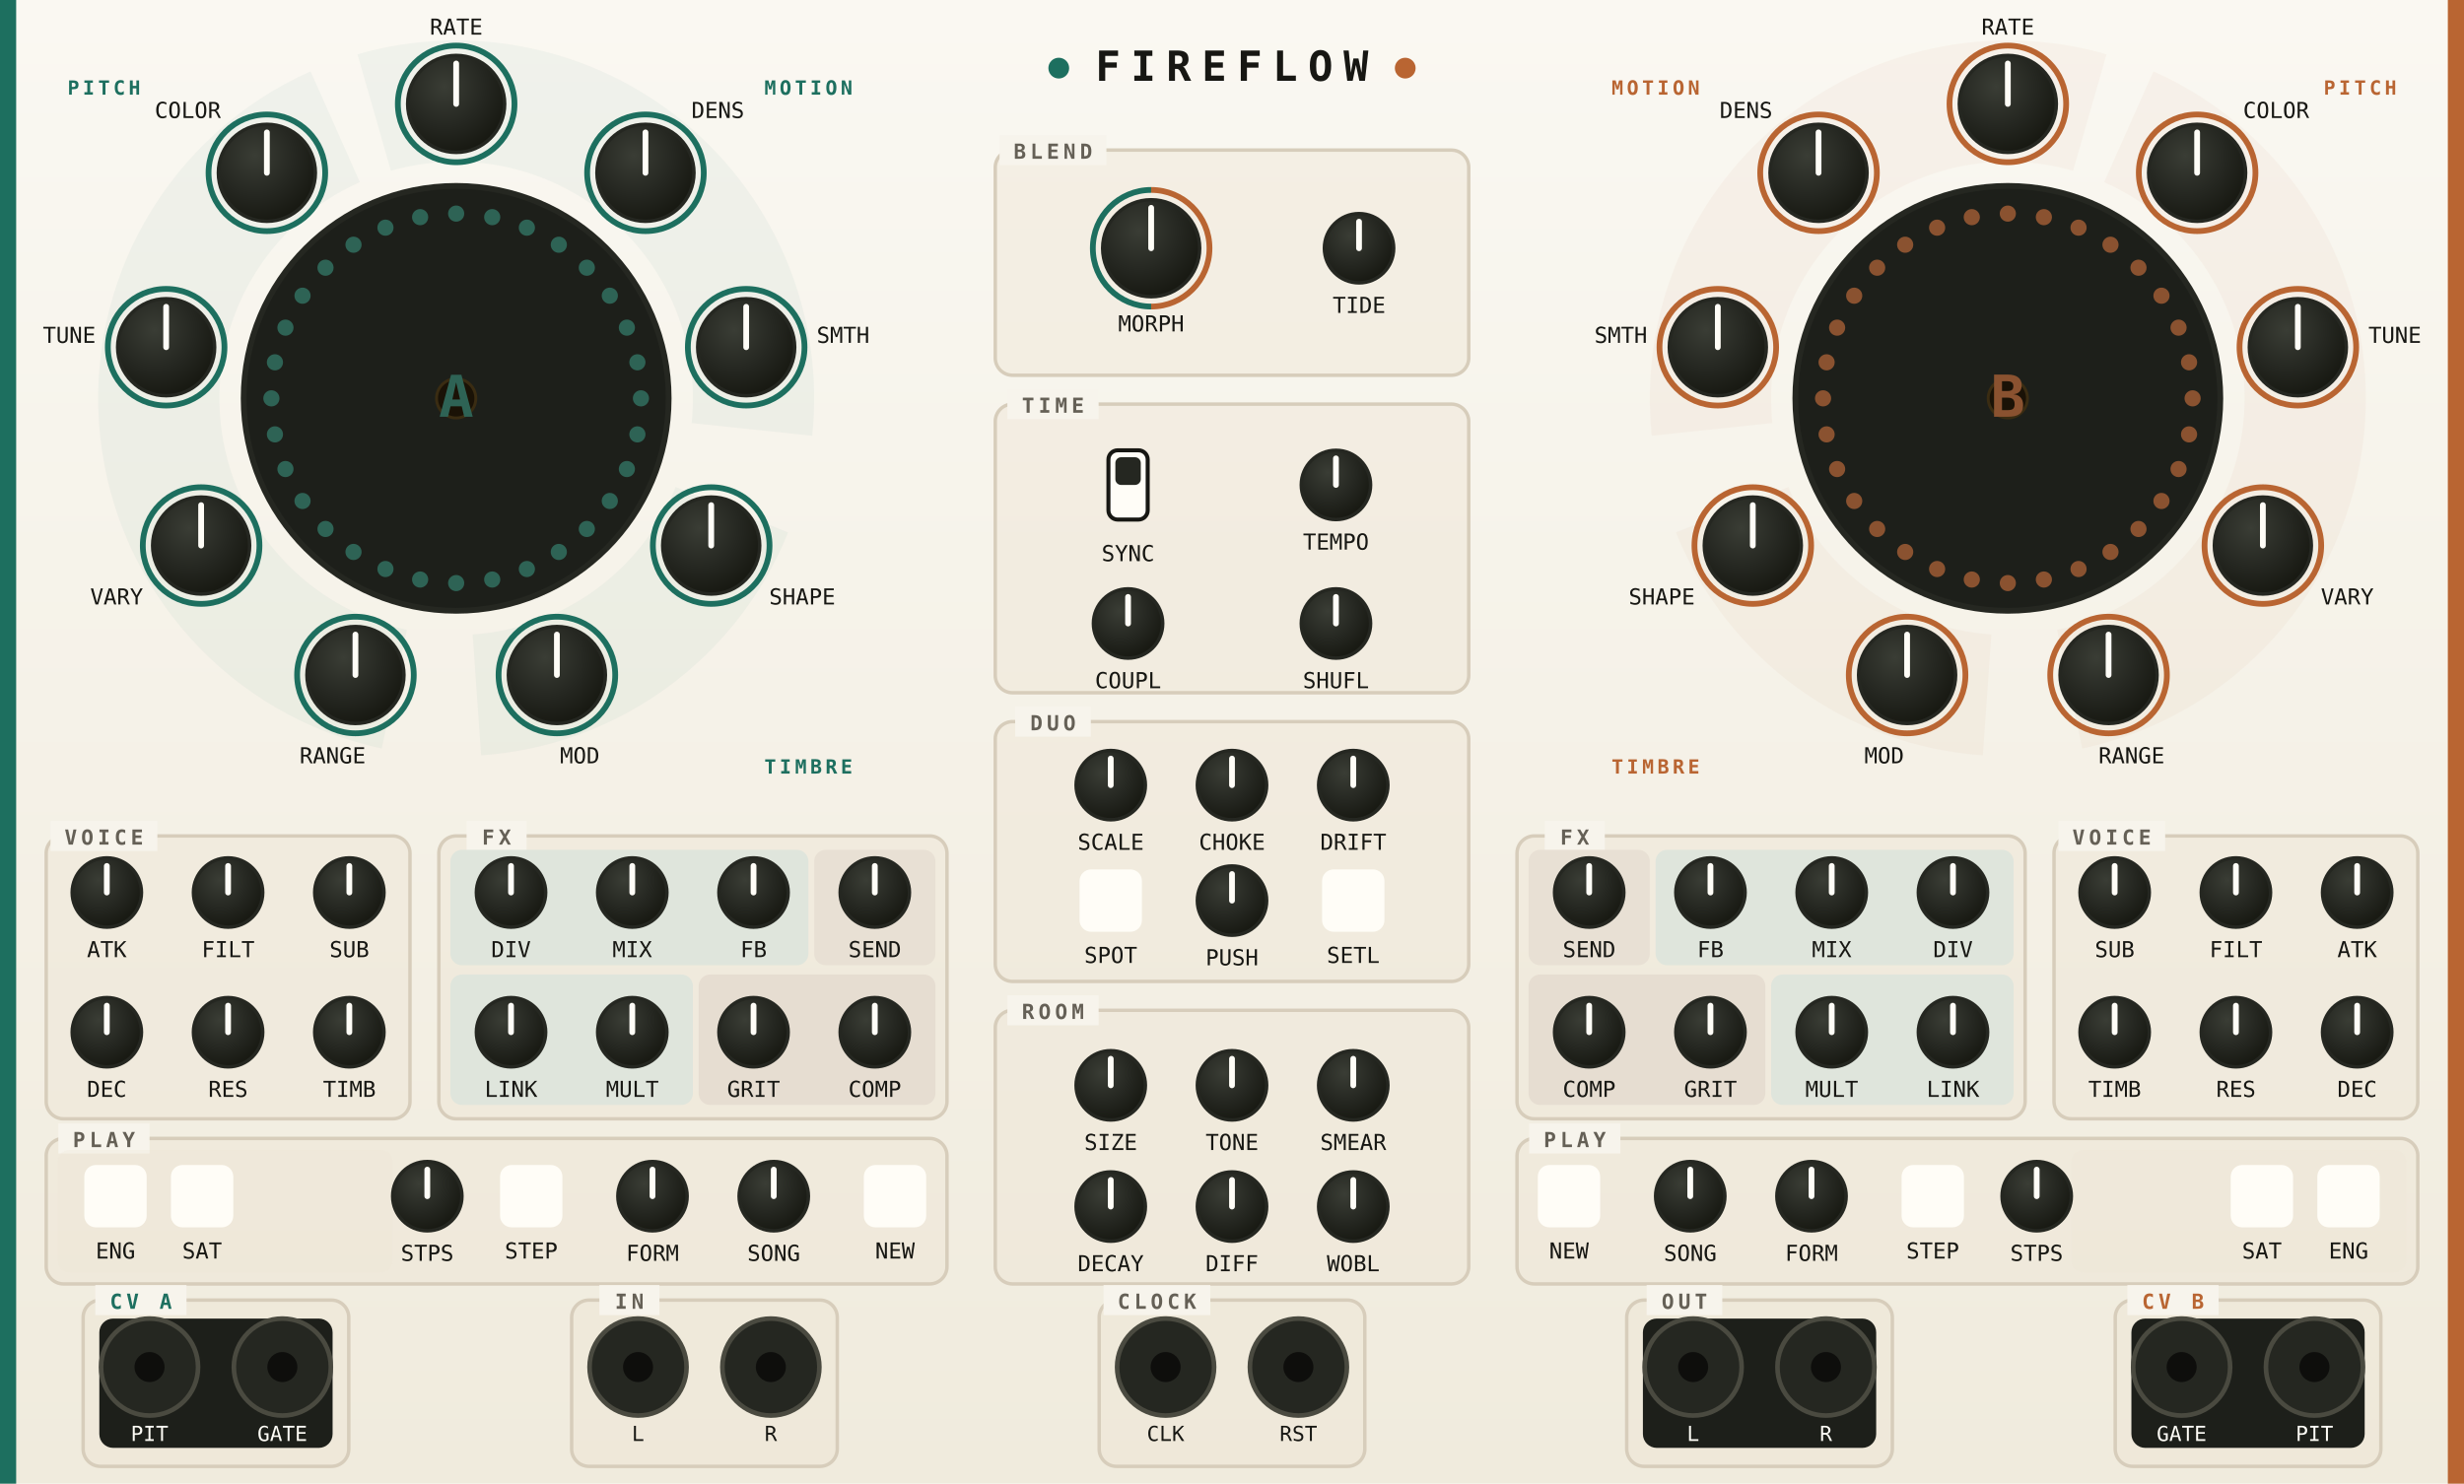
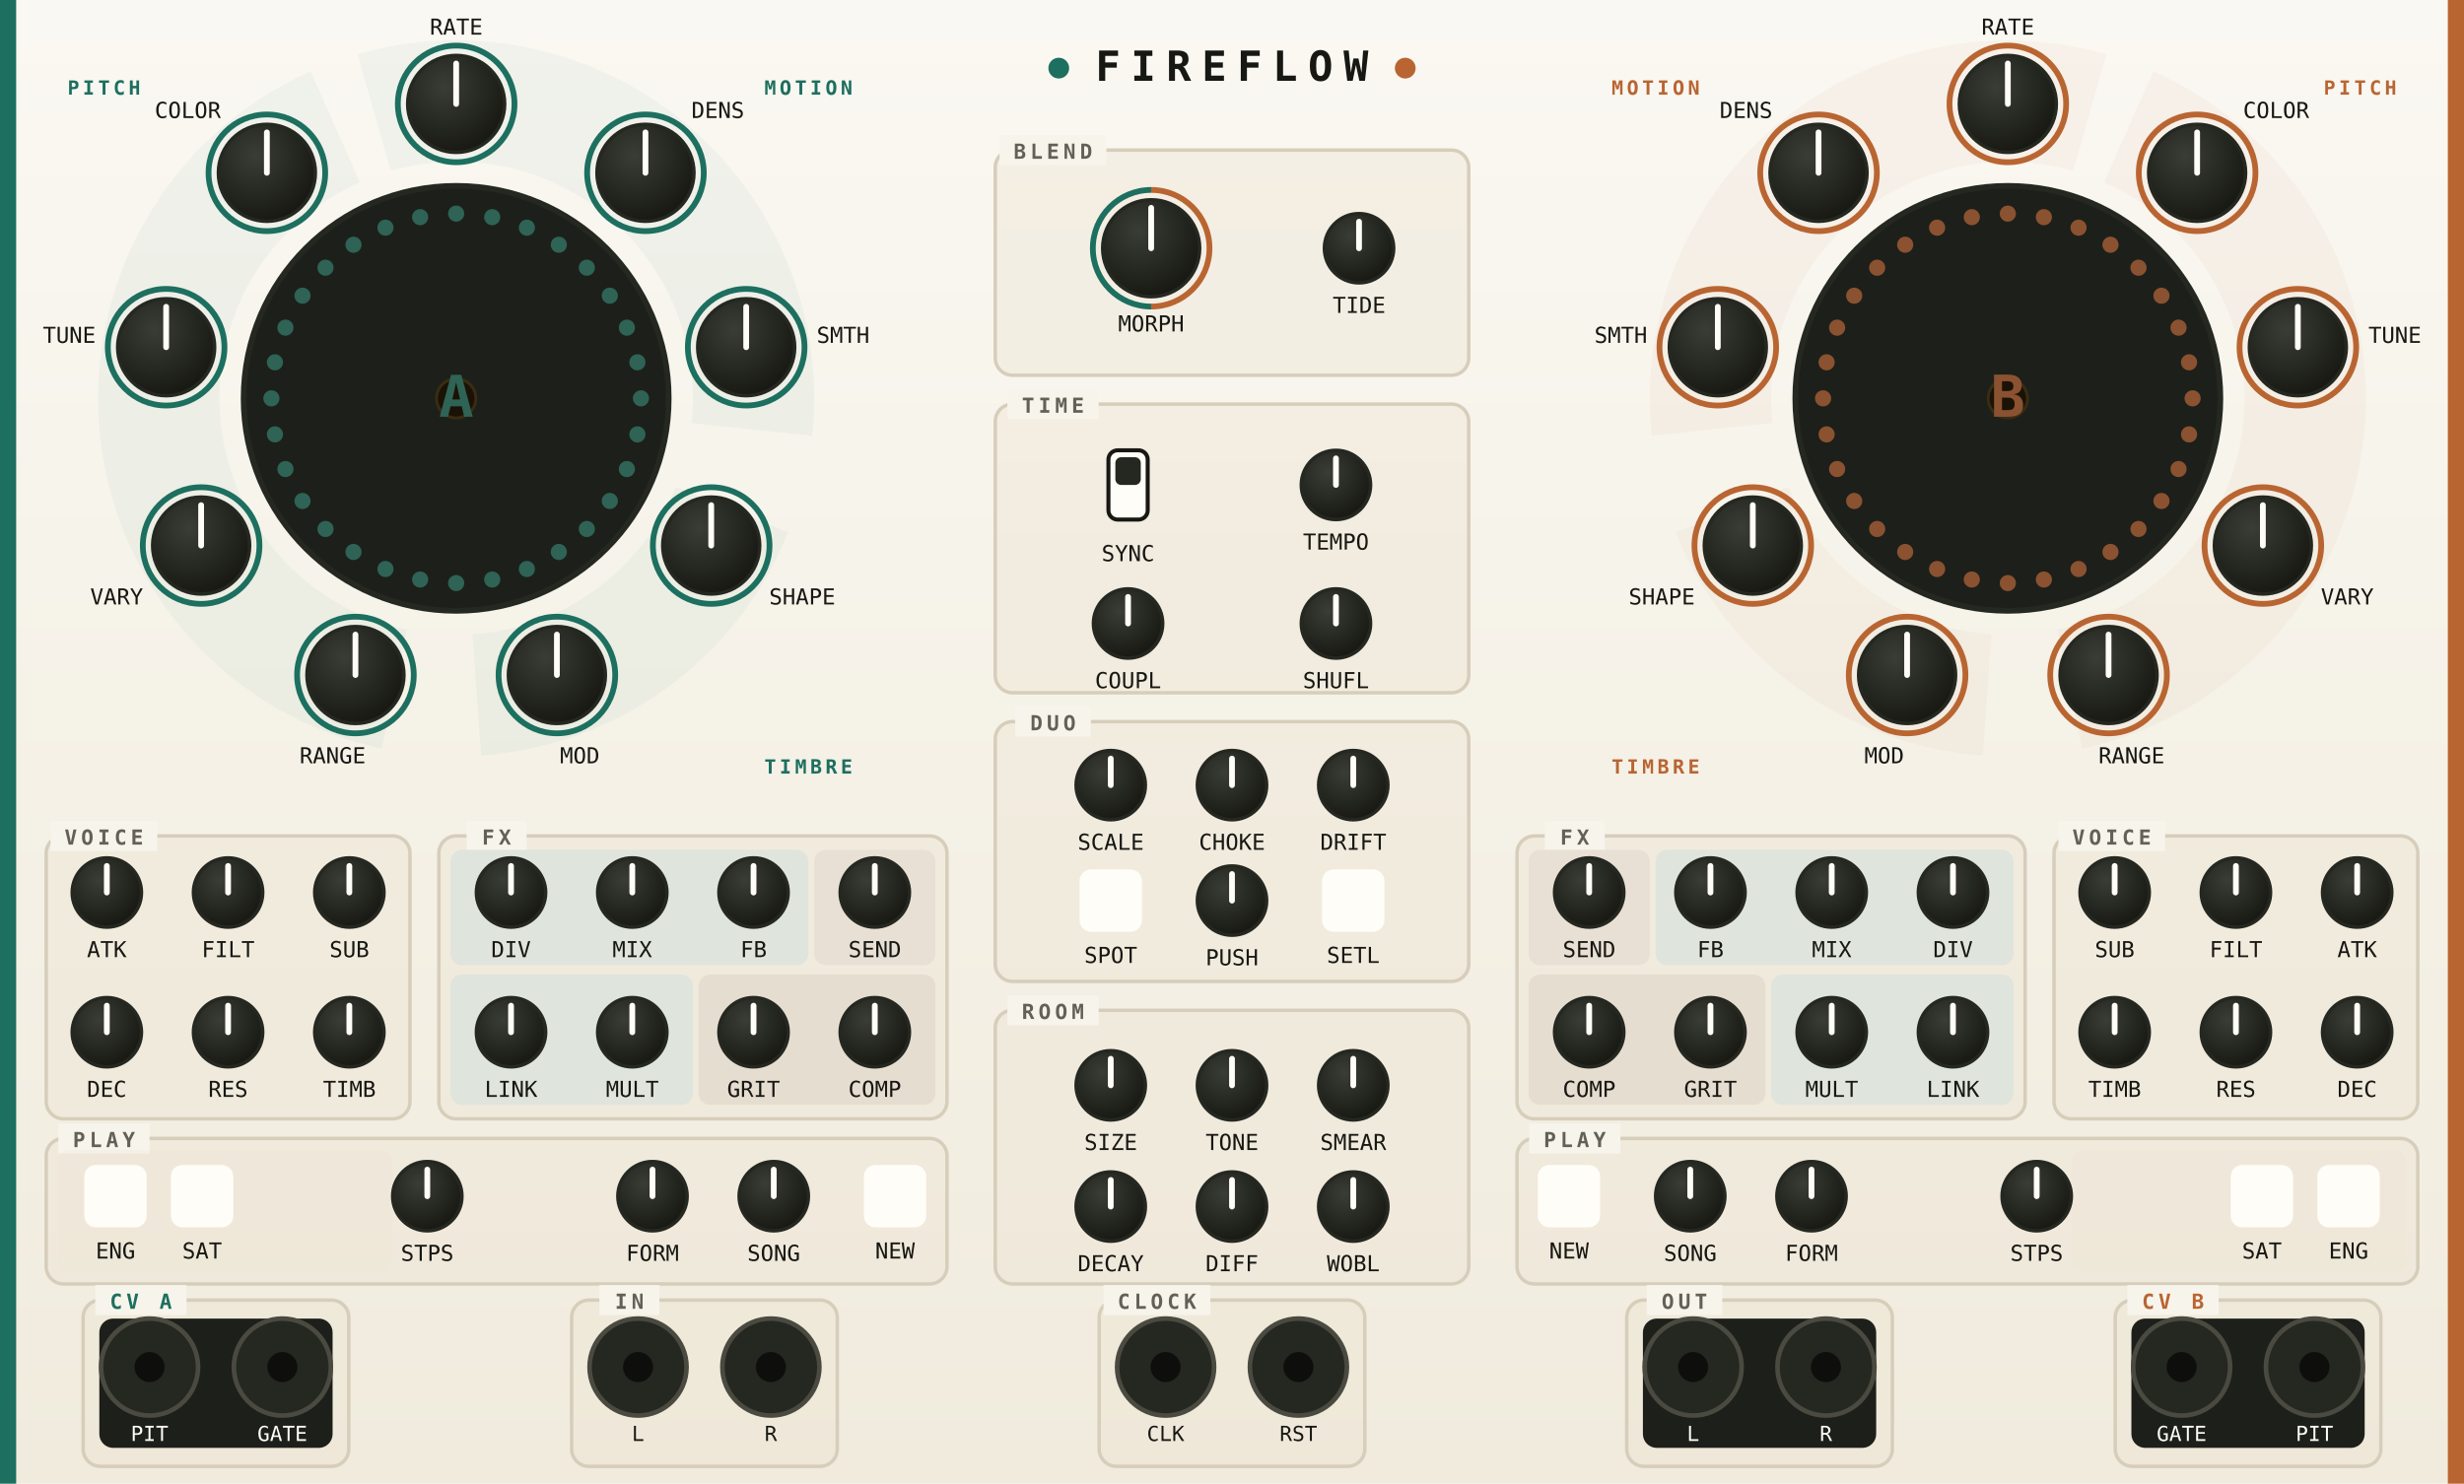
<svg xmlns="http://www.w3.org/2000/svg" width="213.360mm" height="128.500mm" viewBox="0 0 213.360 128.500">
  <defs>
    <radialGradient id="knobCap" cx="38%" cy="32%" r="75%">
      <stop offset="0%" stop-color="#3a3d35" />
      <stop offset="55%" stop-color="#252721" />
      <stop offset="100%" stop-color="#15160f" />
    </radialGradient>
    <linearGradient id="plate" x1="0" y1="0" x2="0" y2="1">
      <stop offset="0%" stop-color="#faf8f2" />
      <stop offset="100%" stop-color="#f0ebdd" />
    </linearGradient>
  </defs>
  <rect x="0" y="0" width="213.360" height="128.500" fill="url(#plate)" />
  <rect x="0" y="0" width="1.4" height="128.500" fill="#1d6f5f" />
  <rect x="211.960" y="0" width="1.4" height="128.500" fill="#b96532" />
  <path d="M 30.955 4.701 A 31.000 31.000 0 0 1 70.330 37.740 L 59.888 36.643 A 20.500 20.500 0 0 0 33.849 14.794 Z" fill="#1d6f5f" opacity="0.045" />
  <path d="M 68.243 46.113 A 31.000 31.000 0 0 1 41.662 65.424 L 40.930 54.950 A 20.500 20.500 0 0 0 58.507 42.179 Z" fill="#1d6f5f" opacity="0.045" />
  <path d="M 33.055 64.823 A 31.000 31.000 0 0 1 26.891 6.180 L 31.162 15.772 A 20.500 20.500 0 0 0 35.238 54.552 Z" fill="#1d6f5f" opacity="0.045" />
  <path d="M 143.030 37.740 A 31.000 31.000 0 0 1 182.405 4.701 L 179.511 14.794 A 20.500 20.500 0 0 0 153.472 36.643 Z" fill="#b96532" opacity="0.045" />
  <path d="M 171.698 65.424 A 31.000 31.000 0 0 1 145.117 46.113 L 154.853 42.179 A 20.500 20.500 0 0 0 172.430 54.950 Z" fill="#b96532" opacity="0.045" />
  <path d="M 186.469 6.180 A 31.000 31.000 0 0 1 180.305 64.823 L 178.122 54.552 A 20.500 20.500 0 0 0 182.198 15.772 Z" fill="#b96532" opacity="0.045" />
  <circle cx="39.500" cy="34.500" r="18.400" fill="#1d1f1a" stroke="#252721" stroke-width="0.5" />
  <circle cx="39.500" cy="18.500" r="0.7" fill="#2e6355" />
  <circle cx="42.621" cy="18.807" r="0.7" fill="#2e6355" />
  <circle cx="45.623" cy="19.718" r="0.7" fill="#2e6355" />
  <circle cx="48.389" cy="21.196" r="0.7" fill="#2e6355" />
  <circle cx="50.814" cy="23.186" r="0.7" fill="#2e6355" />
  <circle cx="52.804" cy="25.611" r="0.7" fill="#2e6355" />
  <circle cx="54.282" cy="28.377" r="0.7" fill="#2e6355" />
  <circle cx="55.193" cy="31.379" r="0.7" fill="#2e6355" />
  <circle cx="55.500" cy="34.500" r="0.7" fill="#2e6355" />
  <circle cx="55.193" cy="37.621" r="0.7" fill="#2e6355" />
  <circle cx="54.282" cy="40.623" r="0.7" fill="#2e6355" />
  <circle cx="52.804" cy="43.389" r="0.7" fill="#2e6355" />
  <circle cx="50.814" cy="45.814" r="0.7" fill="#2e6355" />
  <circle cx="48.389" cy="47.804" r="0.7" fill="#2e6355" />
  <circle cx="45.623" cy="49.282" r="0.7" fill="#2e6355" />
  <circle cx="42.621" cy="50.193" r="0.7" fill="#2e6355" />
  <circle cx="39.500" cy="50.500" r="0.7" fill="#2e6355" />
  <circle cx="36.379" cy="50.193" r="0.7" fill="#2e6355" />
  <circle cx="33.377" cy="49.282" r="0.7" fill="#2e6355" />
  <circle cx="30.611" cy="47.804" r="0.7" fill="#2e6355" />
  <circle cx="28.186" cy="45.814" r="0.7" fill="#2e6355" />
  <circle cx="26.196" cy="43.389" r="0.7" fill="#2e6355" />
  <circle cx="24.718" cy="40.623" r="0.7" fill="#2e6355" />
  <circle cx="23.807" cy="37.621" r="0.7" fill="#2e6355" />
  <circle cx="23.500" cy="34.500" r="0.7" fill="#2e6355" />
  <circle cx="23.807" cy="31.379" r="0.7" fill="#2e6355" />
  <circle cx="24.718" cy="28.377" r="0.7" fill="#2e6355" />
  <circle cx="26.196" cy="25.611" r="0.7" fill="#2e6355" />
  <circle cx="28.186" cy="23.186" r="0.7" fill="#2e6355" />
  <circle cx="30.611" cy="21.196" r="0.7" fill="#2e6355" />
  <circle cx="33.377" cy="19.718" r="0.7" fill="#2e6355" />
  <circle cx="36.379" cy="18.807" r="0.7" fill="#2e6355" />
  <circle cx="173.860" cy="34.500" r="18.400" fill="#1d1f1a" stroke="#252721" stroke-width="0.5" />
  <circle cx="173.860" cy="18.500" r="0.7" fill="#8a5230" />
  <circle cx="176.981" cy="18.807" r="0.7" fill="#8a5230" />
  <circle cx="179.983" cy="19.718" r="0.7" fill="#8a5230" />
  <circle cx="182.749" cy="21.196" r="0.7" fill="#8a5230" />
  <circle cx="185.174" cy="23.186" r="0.7" fill="#8a5230" />
  <circle cx="187.164" cy="25.611" r="0.7" fill="#8a5230" />
  <circle cx="188.642" cy="28.377" r="0.7" fill="#8a5230" />
  <circle cx="189.553" cy="31.379" r="0.7" fill="#8a5230" />
  <circle cx="189.860" cy="34.500" r="0.7" fill="#8a5230" />
  <circle cx="189.553" cy="37.621" r="0.7" fill="#8a5230" />
  <circle cx="188.642" cy="40.623" r="0.7" fill="#8a5230" />
  <circle cx="187.164" cy="43.389" r="0.7" fill="#8a5230" />
  <circle cx="185.174" cy="45.814" r="0.7" fill="#8a5230" />
  <circle cx="182.749" cy="47.804" r="0.7" fill="#8a5230" />
  <circle cx="179.983" cy="49.282" r="0.7" fill="#8a5230" />
  <circle cx="176.981" cy="50.193" r="0.7" fill="#8a5230" />
  <circle cx="173.860" cy="50.500" r="0.7" fill="#8a5230" />
  <circle cx="170.739" cy="50.193" r="0.7" fill="#8a5230" />
  <circle cx="167.737" cy="49.282" r="0.7" fill="#8a5230" />
  <circle cx="164.971" cy="47.804" r="0.7" fill="#8a5230" />
  <circle cx="162.546" cy="45.814" r="0.7" fill="#8a5230" />
  <circle cx="160.556" cy="43.389" r="0.7" fill="#8a5230" />
  <circle cx="159.078" cy="40.623" r="0.7" fill="#8a5230" />
  <circle cx="158.167" cy="37.621" r="0.7" fill="#8a5230" />
  <circle cx="157.860" cy="34.500" r="0.7" fill="#8a5230" />
  <circle cx="158.167" cy="31.379" r="0.7" fill="#8a5230" />
  <circle cx="159.078" cy="28.377" r="0.7" fill="#8a5230" />
  <circle cx="160.556" cy="25.611" r="0.7" fill="#8a5230" />
  <circle cx="162.546" cy="23.186" r="0.7" fill="#8a5230" />
  <circle cx="164.971" cy="21.196" r="0.7" fill="#8a5230" />
  <circle cx="167.737" cy="19.718" r="0.7" fill="#8a5230" />
  <circle cx="170.739" cy="18.807" r="0.7" fill="#8a5230" />
  <rect x="4.000" y="72.400" width="31.500" height="24.500" rx="1.5" fill="#ede5d6" fill-opacity="0.45" stroke="#d7cdbb" stroke-width="0.30" />
  <rect x="4.375" y="71.100" width="9.250" height="2.6" fill="#f7f4ec" />
  <rect x="38.000" y="72.400" width="44.000" height="24.500" rx="1.5" fill="#ede5d6" fill-opacity="0.45" stroke="#d7cdbb" stroke-width="0.30" />
  <rect x="40.400" y="71.100" width="5.200" height="2.6" fill="#f7f4ec" />
  <rect x="4.000" y="98.600" width="78.000" height="12.600" rx="1.5" fill="#ede5d6" fill-opacity="0.45" stroke="#d7cdbb" stroke-width="0.30" />
  <rect x="5.050" y="97.300" width="7.900" height="2.6" fill="#f7f4ec" />
  <rect x="177.860" y="72.400" width="31.500" height="24.500" rx="1.5" fill="#ede5d6" fill-opacity="0.45" stroke="#d7cdbb" stroke-width="0.30" />
  <rect x="178.235" y="71.100" width="9.250" height="2.6" fill="#f7f4ec" />
  <rect x="131.360" y="72.400" width="44.000" height="24.500" rx="1.5" fill="#ede5d6" fill-opacity="0.45" stroke="#d7cdbb" stroke-width="0.30" />
  <rect x="133.760" y="71.100" width="5.200" height="2.6" fill="#f7f4ec" />
  <rect x="131.360" y="98.600" width="78.000" height="12.600" rx="1.5" fill="#ede5d6" fill-opacity="0.45" stroke="#d7cdbb" stroke-width="0.30" />
  <rect x="132.410" y="97.300" width="7.900" height="2.6" fill="#f7f4ec" />
  <rect x="86.180" y="13.000" width="41.000" height="19.500" rx="1.5" fill="#ede5d6" fill-opacity="0.45" stroke="#d7cdbb" stroke-width="0.30" />
  <rect x="86.555" y="11.700" width="9.250" height="2.6" fill="#f7f4ec" />
  <rect x="86.180" y="35.000" width="41.000" height="25.000" rx="1.5" fill="#ede5d6" fill-opacity="0.45" stroke="#d7cdbb" stroke-width="0.30" />
  <rect x="87.230" y="33.700" width="7.900" height="2.6" fill="#f7f4ec" />
  <rect x="86.180" y="62.500" width="41.000" height="22.500" rx="1.5" fill="#ede5d6" fill-opacity="0.45" stroke="#d7cdbb" stroke-width="0.30" />
  <rect x="87.905" y="61.200" width="6.550" height="2.6" fill="#f7f4ec" />
  <rect x="86.180" y="87.500" width="41.000" height="23.700" rx="1.5" fill="#ede5d6" fill-opacity="0.45" stroke="#d7cdbb" stroke-width="0.30" />
  <rect x="87.230" y="86.200" width="7.900" height="2.6" fill="#f7f4ec" />
  <rect x="7.200" y="112.600" width="23.000" height="14.400" rx="1.5" fill="#ede5d6" fill-opacity="0.45" stroke="#d7cdbb" stroke-width="0.30" />
  <rect x="8.250" y="111.300" width="7.900" height="2.6" fill="#f7f4ec" />
  <rect x="49.500" y="112.600" width="23.000" height="14.400" rx="1.5" fill="#ede5d6" fill-opacity="0.45" stroke="#d7cdbb" stroke-width="0.30" />
  <rect x="51.900" y="111.300" width="5.200" height="2.6" fill="#f7f4ec" />
  <rect x="95.180" y="112.600" width="23.000" height="14.400" rx="1.5" fill="#ede5d6" fill-opacity="0.45" stroke="#d7cdbb" stroke-width="0.30" />
  <rect x="95.555" y="111.300" width="9.250" height="2.6" fill="#f7f4ec" />
  <rect x="140.860" y="112.600" width="23.000" height="14.400" rx="1.5" fill="#ede5d6" fill-opacity="0.45" stroke="#d7cdbb" stroke-width="0.30" />
  <rect x="142.585" y="111.300" width="6.550" height="2.6" fill="#f7f4ec" />
  <rect x="183.160" y="112.600" width="23.000" height="14.400" rx="1.5" fill="#ede5d6" fill-opacity="0.45" stroke="#d7cdbb" stroke-width="0.30" />
  <rect x="184.210" y="111.300" width="7.900" height="2.6" fill="#f7f4ec" />
  <rect x="39.000" y="73.600" width="31.000" height="10.000" rx="1.0" fill="#dfe5dc" />
  <rect x="70.500" y="73.600" width="10.500" height="10.000" rx="1.0" fill="#e8e0d4" />
  <rect x="39.000" y="84.400" width="21.000" height="11.300" rx="1.0" fill="#dfe5dc" />
  <rect x="60.500" y="84.400" width="20.500" height="11.300" rx="1.0" fill="#e6ddd1" />
  <rect x="143.360" y="73.600" width="31.000" height="10.000" rx="1.0" fill="#dfe5dc" />
  <rect x="132.360" y="73.600" width="10.500" height="10.000" rx="1.0" fill="#e8e0d4" />
  <rect x="153.360" y="84.400" width="21.000" height="11.300" rx="1.0" fill="#dfe5dc" />
  <rect x="132.360" y="84.400" width="20.500" height="11.300" rx="1.0" fill="#e6ddd1" />
  <rect x="5.000" y="99.600" width="29.000" height="10.600" rx="1.0" fill="#ede5d6" fill-opacity="0.25" />
  <rect x="179.360" y="99.600" width="29.000" height="10.600" rx="1.0" fill="#ede5d6" fill-opacity="0.25" />
  <rect x="8.600" y="114.200" width="20.200" height="11.200" rx="1.2" fill="#1d1f1a" />
  <rect x="142.260" y="114.200" width="20.200" height="11.200" rx="1.2" fill="#1d1f1a" />
  <rect x="184.560" y="114.200" width="20.200" height="11.200" rx="1.2" fill="#1d1f1a" />
  <circle cx="91.680" cy="5.9" r="0.9" fill="#1d6f5f" />
  <circle cx="121.680" cy="5.9" r="0.9" fill="#b96532" />
  <circle cx="39.500" cy="9.000" r="5.050" fill="none" stroke="#1d6f5f" stroke-width="0.5" />
  <circle cx="39.500" cy="9.000" r="4.200" fill="url(#knobCap)" stroke="#252721" stroke-width="0.3" />
  <line x1="39.500" y1="9.000" x2="39.500" y2="5.500" stroke="#fffdf7" stroke-width="0.5" stroke-linecap="round" />
  <text x="39.500" y="3.000" fill="#171713" text-anchor="middle" font-family="monospace" font-size="1.9">RATE</text>
  <circle cx="61.584" cy="47.250" r="5.050" fill="none" stroke="#1d6f5f" stroke-width="0.5" />
  <circle cx="61.584" cy="47.250" r="4.200" fill="url(#knobCap)" stroke="#252721" stroke-width="0.3" />
  <line x1="61.584" y1="47.250" x2="61.584" y2="43.750" stroke="#fffdf7" stroke-width="0.5" stroke-linecap="round" />
  <text x="66.607" y="52.350" fill="#171713" text-anchor="start" font-family="monospace" font-size="1.9">SHAPE</text>
  <circle cx="55.891" cy="14.966" r="5.050" fill="none" stroke="#1d6f5f" stroke-width="0.5" />
  <circle cx="55.891" cy="14.966" r="4.200" fill="url(#knobCap)" stroke="#252721" stroke-width="0.3" />
  <line x1="55.891" y1="14.966" x2="55.891" y2="11.466" stroke="#fffdf7" stroke-width="0.5" stroke-linecap="round" />
  <text x="59.876" y="10.216" fill="#171713" text-anchor="start" font-family="monospace" font-size="1.9">DENS</text>
  <circle cx="64.613" cy="30.072" r="5.050" fill="none" stroke="#1d6f5f" stroke-width="0.5" />
  <circle cx="64.613" cy="30.072" r="4.200" fill="url(#knobCap)" stroke="#252721" stroke-width="0.3" />
  <line x1="64.613" y1="30.072" x2="64.613" y2="26.572" stroke="#fffdf7" stroke-width="0.5" stroke-linecap="round" />
  <text x="70.718" y="29.695" fill="#171713" text-anchor="start" font-family="monospace" font-size="1.9">SMTH</text>
  <circle cx="30.778" cy="58.462" r="5.050" fill="none" stroke="#1d6f5f" stroke-width="0.5" />
  <circle cx="30.778" cy="58.462" r="4.200" fill="url(#knobCap)" stroke="#252721" stroke-width="0.3" />
  <line x1="30.778" y1="58.462" x2="30.778" y2="54.962" stroke="#fffdf7" stroke-width="0.5" stroke-linecap="round" />
  <text x="28.795" y="66.112" fill="#171713" text-anchor="middle" font-family="monospace" font-size="1.9">RANGE</text>
  <circle cx="17.416" cy="47.250" r="5.050" fill="none" stroke="#1d6f5f" stroke-width="0.5" />
  <circle cx="17.416" cy="47.250" r="4.200" fill="url(#knobCap)" stroke="#252721" stroke-width="0.3" />
  <line x1="17.416" y1="47.250" x2="17.416" y2="43.750" stroke="#fffdf7" stroke-width="0.5" stroke-linecap="round" />
  <text x="12.393" y="52.350" fill="#171713" text-anchor="end" font-family="monospace" font-size="1.9">VARY</text>
  <circle cx="48.222" cy="58.462" r="5.050" fill="none" stroke="#1d6f5f" stroke-width="0.5" />
  <circle cx="48.222" cy="58.462" r="4.200" fill="url(#knobCap)" stroke="#252721" stroke-width="0.3" />
  <line x1="48.222" y1="58.462" x2="48.222" y2="54.962" stroke="#fffdf7" stroke-width="0.5" stroke-linecap="round" />
  <text x="50.205" y="66.112" fill="#171713" text-anchor="middle" font-family="monospace" font-size="1.9">MOD</text>
  <circle cx="14.387" cy="30.072" r="5.050" fill="none" stroke="#1d6f5f" stroke-width="0.5" />
  <circle cx="14.387" cy="30.072" r="4.200" fill="url(#knobCap)" stroke="#252721" stroke-width="0.3" />
  <line x1="14.387" y1="30.072" x2="14.387" y2="26.572" stroke="#fffdf7" stroke-width="0.5" stroke-linecap="round" />
  <text x="8.282" y="29.695" fill="#171713" text-anchor="end" font-family="monospace" font-size="1.9">TUNE</text>
  <circle cx="9.250" cy="77.300" r="3.000" fill="url(#knobCap)" stroke="#252721" stroke-width="0.3" />
  <line x1="9.250" y1="77.300" x2="9.250" y2="75.000" stroke="#fffdf7" stroke-width="0.5" stroke-linecap="round" />
  <text x="9.250" y="82.900" fill="#171713" text-anchor="middle" font-family="monospace" font-size="1.9">ATK</text>
  <circle cx="9.250" cy="89.400" r="3.000" fill="url(#knobCap)" stroke="#252721" stroke-width="0.3" />
  <line x1="9.250" y1="89.400" x2="9.250" y2="87.100" stroke="#fffdf7" stroke-width="0.5" stroke-linecap="round" />
  <text x="9.250" y="95.000" fill="#171713" text-anchor="middle" font-family="monospace" font-size="1.9">DEC</text>
  <circle cx="19.750" cy="89.400" r="3.000" fill="url(#knobCap)" stroke="#252721" stroke-width="0.3" />
  <line x1="19.750" y1="89.400" x2="19.750" y2="87.100" stroke="#fffdf7" stroke-width="0.5" stroke-linecap="round" />
  <text x="19.750" y="95.000" fill="#171713" text-anchor="middle" font-family="monospace" font-size="1.9">RES</text>
  <circle cx="30.250" cy="77.300" r="3.000" fill="url(#knobCap)" stroke="#252721" stroke-width="0.3" />
  <line x1="30.250" y1="77.300" x2="30.250" y2="75.000" stroke="#fffdf7" stroke-width="0.5" stroke-linecap="round" />
  <text x="30.250" y="82.900" fill="#171713" text-anchor="middle" font-family="monospace" font-size="1.9">SUB</text>
  <circle cx="30.250" cy="89.400" r="3.000" fill="url(#knobCap)" stroke="#252721" stroke-width="0.3" />
  <line x1="30.250" y1="89.400" x2="30.250" y2="87.100" stroke="#fffdf7" stroke-width="0.5" stroke-linecap="round" />
  <text x="30.250" y="95.000" fill="#171713" text-anchor="middle" font-family="monospace" font-size="1.9">TIMB</text>
  <circle cx="54.750" cy="77.300" r="3.000" fill="url(#knobCap)" stroke="#252721" stroke-width="0.3" />
  <line x1="54.750" y1="77.300" x2="54.750" y2="75.000" stroke="#fffdf7" stroke-width="0.5" stroke-linecap="round" />
  <text x="54.750" y="82.900" fill="#171713" text-anchor="middle" font-family="monospace" font-size="1.9">MIX</text>
  <circle cx="65.250" cy="89.400" r="3.000" fill="url(#knobCap)" stroke="#252721" stroke-width="0.3" />
  <line x1="65.250" y1="89.400" x2="65.250" y2="87.100" stroke="#fffdf7" stroke-width="0.5" stroke-linecap="round" />
  <text x="65.250" y="95.000" fill="#171713" text-anchor="middle" font-family="monospace" font-size="1.9">GRIT</text>
  <circle cx="75.750" cy="89.400" r="3.000" fill="url(#knobCap)" stroke="#252721" stroke-width="0.3" />
  <line x1="75.750" y1="89.400" x2="75.750" y2="87.100" stroke="#fffdf7" stroke-width="0.5" stroke-linecap="round" />
  <text x="75.750" y="95.000" fill="#171713" text-anchor="middle" font-family="monospace" font-size="1.9">COMP</text>
  <circle cx="37.000" cy="103.600" r="3.000" fill="url(#knobCap)" stroke="#252721" stroke-width="0.3" />
  <line x1="37.000" y1="103.600" x2="37.000" y2="101.300" stroke="#fffdf7" stroke-width="0.5" stroke-linecap="round" />
  <text x="37.000" y="109.200" fill="#171713" text-anchor="middle" font-family="monospace" font-size="1.9">STPS</text>
  <rect x="7.300" y="100.900" width="5.400" height="5.400" rx="1.0" fill="#fffdf7" />
  <text x="10.000" y="109.000" fill="#171713" text-anchor="middle" font-family="monospace" font-size="1.9">ENG</text>
  <rect x="14.800" y="100.900" width="5.400" height="5.400" rx="1.0" fill="#fffdf7" />
  <text x="17.500" y="109.000" fill="#171713" text-anchor="middle" font-family="monospace" font-size="1.9">SAT</text>
-   <rect x="43.300" y="100.900" width="5.400" height="5.400" rx="1.0" fill="#fffdf7" />
-   <text x="46.000" y="109.000" fill="#171713" text-anchor="middle" font-family="monospace" font-size="1.9">STEP</text>
  <circle cx="56.500" cy="103.600" r="3.000" fill="url(#knobCap)" stroke="#252721" stroke-width="0.3" />
  <line x1="56.500" y1="103.600" x2="56.500" y2="101.300" stroke="#fffdf7" stroke-width="0.5" stroke-linecap="round" />
  <text x="56.500" y="109.200" fill="#171713" text-anchor="middle" font-family="monospace" font-size="1.9">FORM</text>
  <rect x="74.800" y="100.900" width="5.400" height="5.400" rx="1.0" fill="#fffdf7" />
  <text x="77.500" y="109.000" fill="#171713" text-anchor="middle" font-family="monospace" font-size="1.9">NEW</text>
  <circle cx="67.000" cy="103.600" r="3.000" fill="url(#knobCap)" stroke="#252721" stroke-width="0.3" />
  <line x1="67.000" y1="103.600" x2="67.000" y2="101.300" stroke="#fffdf7" stroke-width="0.5" stroke-linecap="round" />
  <text x="67.000" y="109.200" fill="#171713" text-anchor="middle" font-family="monospace" font-size="1.9">SONG</text>
  <circle cx="173.860" cy="9.000" r="5.050" fill="none" stroke="#b96532" stroke-width="0.5" />
  <circle cx="173.860" cy="9.000" r="4.200" fill="url(#knobCap)" stroke="#252721" stroke-width="0.3" />
  <line x1="173.860" y1="9.000" x2="173.860" y2="5.500" stroke="#fffdf7" stroke-width="0.5" stroke-linecap="round" />
  <text x="173.860" y="3.000" fill="#171713" text-anchor="middle" font-family="monospace" font-size="1.9">RATE</text>
  <circle cx="151.776" cy="47.250" r="5.050" fill="none" stroke="#b96532" stroke-width="0.5" />
  <circle cx="151.776" cy="47.250" r="4.200" fill="url(#knobCap)" stroke="#252721" stroke-width="0.3" />
  <line x1="151.776" y1="47.250" x2="151.776" y2="43.750" stroke="#fffdf7" stroke-width="0.5" stroke-linecap="round" />
  <text x="146.753" y="52.350" fill="#171713" text-anchor="end" font-family="monospace" font-size="1.9">SHAPE</text>
  <circle cx="157.469" cy="14.966" r="5.050" fill="none" stroke="#b96532" stroke-width="0.5" />
  <circle cx="157.469" cy="14.966" r="4.200" fill="url(#knobCap)" stroke="#252721" stroke-width="0.3" />
  <line x1="157.469" y1="14.966" x2="157.469" y2="11.466" stroke="#fffdf7" stroke-width="0.5" stroke-linecap="round" />
  <text x="153.484" y="10.216" fill="#171713" text-anchor="end" font-family="monospace" font-size="1.9">DENS</text>
  <circle cx="148.747" cy="30.072" r="5.050" fill="none" stroke="#b96532" stroke-width="0.5" />
  <circle cx="148.747" cy="30.072" r="4.200" fill="url(#knobCap)" stroke="#252721" stroke-width="0.3" />
  <line x1="148.747" y1="30.072" x2="148.747" y2="26.572" stroke="#fffdf7" stroke-width="0.5" stroke-linecap="round" />
  <text x="142.642" y="29.695" fill="#171713" text-anchor="end" font-family="monospace" font-size="1.9">SMTH</text>
  <circle cx="182.582" cy="58.462" r="5.050" fill="none" stroke="#b96532" stroke-width="0.5" />
  <circle cx="182.582" cy="58.462" r="4.200" fill="url(#knobCap)" stroke="#252721" stroke-width="0.3" />
  <line x1="182.582" y1="58.462" x2="182.582" y2="54.962" stroke="#fffdf7" stroke-width="0.5" stroke-linecap="round" />
  <text x="184.565" y="66.112" fill="#171713" text-anchor="middle" font-family="monospace" font-size="1.9">RANGE</text>
  <circle cx="195.944" cy="47.250" r="5.050" fill="none" stroke="#b96532" stroke-width="0.5" />
  <circle cx="195.944" cy="47.250" r="4.200" fill="url(#knobCap)" stroke="#252721" stroke-width="0.3" />
  <line x1="195.944" y1="47.250" x2="195.944" y2="43.750" stroke="#fffdf7" stroke-width="0.5" stroke-linecap="round" />
  <text x="200.967" y="52.350" fill="#171713" text-anchor="start" font-family="monospace" font-size="1.9">VARY</text>
  <circle cx="165.138" cy="58.462" r="5.050" fill="none" stroke="#b96532" stroke-width="0.5" />
  <circle cx="165.138" cy="58.462" r="4.200" fill="url(#knobCap)" stroke="#252721" stroke-width="0.3" />
  <line x1="165.138" y1="58.462" x2="165.138" y2="54.962" stroke="#fffdf7" stroke-width="0.5" stroke-linecap="round" />
  <text x="163.155" y="66.112" fill="#171713" text-anchor="middle" font-family="monospace" font-size="1.9">MOD</text>
  <circle cx="198.973" cy="30.072" r="5.050" fill="none" stroke="#b96532" stroke-width="0.5" />
  <circle cx="198.973" cy="30.072" r="4.200" fill="url(#knobCap)" stroke="#252721" stroke-width="0.3" />
  <line x1="198.973" y1="30.072" x2="198.973" y2="26.572" stroke="#fffdf7" stroke-width="0.5" stroke-linecap="round" />
  <text x="205.078" y="29.695" fill="#171713" text-anchor="start" font-family="monospace" font-size="1.9">TUNE</text>
  <circle cx="204.110" cy="77.300" r="3.000" fill="url(#knobCap)" stroke="#252721" stroke-width="0.3" />
  <line x1="204.110" y1="77.300" x2="204.110" y2="75.000" stroke="#fffdf7" stroke-width="0.5" stroke-linecap="round" />
  <text x="204.110" y="82.900" fill="#171713" text-anchor="middle" font-family="monospace" font-size="1.9">ATK</text>
  <circle cx="204.110" cy="89.400" r="3.000" fill="url(#knobCap)" stroke="#252721" stroke-width="0.3" />
  <line x1="204.110" y1="89.400" x2="204.110" y2="87.100" stroke="#fffdf7" stroke-width="0.5" stroke-linecap="round" />
  <text x="204.110" y="95.000" fill="#171713" text-anchor="middle" font-family="monospace" font-size="1.9">DEC</text>
  <circle cx="193.610" cy="89.400" r="3.000" fill="url(#knobCap)" stroke="#252721" stroke-width="0.3" />
  <line x1="193.610" y1="89.400" x2="193.610" y2="87.100" stroke="#fffdf7" stroke-width="0.5" stroke-linecap="round" />
  <text x="193.610" y="95.000" fill="#171713" text-anchor="middle" font-family="monospace" font-size="1.9">RES</text>
  <circle cx="183.110" cy="77.300" r="3.000" fill="url(#knobCap)" stroke="#252721" stroke-width="0.3" />
  <line x1="183.110" y1="77.300" x2="183.110" y2="75.000" stroke="#fffdf7" stroke-width="0.5" stroke-linecap="round" />
  <text x="183.110" y="82.900" fill="#171713" text-anchor="middle" font-family="monospace" font-size="1.9">SUB</text>
  <circle cx="183.110" cy="89.400" r="3.000" fill="url(#knobCap)" stroke="#252721" stroke-width="0.3" />
  <line x1="183.110" y1="89.400" x2="183.110" y2="87.100" stroke="#fffdf7" stroke-width="0.5" stroke-linecap="round" />
  <text x="183.110" y="95.000" fill="#171713" text-anchor="middle" font-family="monospace" font-size="1.9">TIMB</text>
  <circle cx="158.610" cy="77.300" r="3.000" fill="url(#knobCap)" stroke="#252721" stroke-width="0.3" />
  <line x1="158.610" y1="77.300" x2="158.610" y2="75.000" stroke="#fffdf7" stroke-width="0.5" stroke-linecap="round" />
  <text x="158.610" y="82.900" fill="#171713" text-anchor="middle" font-family="monospace" font-size="1.9">MIX</text>
  <circle cx="148.110" cy="89.400" r="3.000" fill="url(#knobCap)" stroke="#252721" stroke-width="0.3" />
  <line x1="148.110" y1="89.400" x2="148.110" y2="87.100" stroke="#fffdf7" stroke-width="0.5" stroke-linecap="round" />
  <text x="148.110" y="95.000" fill="#171713" text-anchor="middle" font-family="monospace" font-size="1.9">GRIT</text>
  <circle cx="137.610" cy="89.400" r="3.000" fill="url(#knobCap)" stroke="#252721" stroke-width="0.3" />
  <line x1="137.610" y1="89.400" x2="137.610" y2="87.100" stroke="#fffdf7" stroke-width="0.5" stroke-linecap="round" />
  <text x="137.610" y="95.000" fill="#171713" text-anchor="middle" font-family="monospace" font-size="1.9">COMP</text>
  <circle cx="176.360" cy="103.600" r="3.000" fill="url(#knobCap)" stroke="#252721" stroke-width="0.3" />
  <line x1="176.360" y1="103.600" x2="176.360" y2="101.300" stroke="#fffdf7" stroke-width="0.5" stroke-linecap="round" />
  <text x="176.360" y="109.200" fill="#171713" text-anchor="middle" font-family="monospace" font-size="1.9">STPS</text>
  <rect x="200.660" y="100.900" width="5.400" height="5.400" rx="1.0" fill="#fffdf7" />
  <text x="203.360" y="109.000" fill="#171713" text-anchor="middle" font-family="monospace" font-size="1.9">ENG</text>
  <rect x="193.160" y="100.900" width="5.400" height="5.400" rx="1.0" fill="#fffdf7" />
  <text x="195.860" y="109.000" fill="#171713" text-anchor="middle" font-family="monospace" font-size="1.9">SAT</text>
-   <rect x="164.660" y="100.900" width="5.400" height="5.400" rx="1.0" fill="#fffdf7" />
-   <text x="167.360" y="109.000" fill="#171713" text-anchor="middle" font-family="monospace" font-size="1.9">STEP</text>
  <circle cx="156.860" cy="103.600" r="3.000" fill="url(#knobCap)" stroke="#252721" stroke-width="0.3" />
  <line x1="156.860" y1="103.600" x2="156.860" y2="101.300" stroke="#fffdf7" stroke-width="0.5" stroke-linecap="round" />
  <text x="156.860" y="109.200" fill="#171713" text-anchor="middle" font-family="monospace" font-size="1.9">FORM</text>
  <rect x="133.160" y="100.900" width="5.400" height="5.400" rx="1.0" fill="#fffdf7" />
  <text x="135.860" y="109.000" fill="#171713" text-anchor="middle" font-family="monospace" font-size="1.9">NEW</text>
  <circle cx="146.360" cy="103.600" r="3.000" fill="url(#knobCap)" stroke="#252721" stroke-width="0.3" />
  <line x1="146.360" y1="103.600" x2="146.360" y2="101.300" stroke="#fffdf7" stroke-width="0.5" stroke-linecap="round" />
  <text x="146.360" y="109.200" fill="#171713" text-anchor="middle" font-family="monospace" font-size="1.9">SONG</text>
  <path d="M 99.680 16.450 A 5.050 5.050 0 0 0 99.680 26.550" fill="none" stroke="#1d6f5f" stroke-width="0.5" />
  <path d="M 99.680 16.450 A 5.050 5.050 0 0 1 99.680 26.550" fill="none" stroke="#b96532" stroke-width="0.5" />
  <circle cx="99.680" cy="21.500" r="4.200" fill="url(#knobCap)" stroke="#252721" stroke-width="0.3" />
  <line x1="99.680" y1="21.500" x2="99.680" y2="18.000" stroke="#fffdf7" stroke-width="0.5" stroke-linecap="round" />
  <text x="99.680" y="28.700" fill="#171713" text-anchor="middle" font-family="monospace" font-size="1.9">MORPH</text>
  <rect x="95.980" y="39.000" width="3.4" height="6.0" rx="0.8" fill="#fffdf7" stroke="#171713" stroke-width="0.35" />
  <rect x="96.580" y="39.600" width="2.2" height="2.4" rx="0.5" fill="#252721" />
  <text x="97.680" y="48.600" fill="#171713" text-anchor="middle" font-family="monospace" font-size="1.9">SYNC</text>
  <circle cx="115.680" cy="42.000" r="3.000" fill="url(#knobCap)" stroke="#252721" stroke-width="0.3" />
  <line x1="115.680" y1="42.000" x2="115.680" y2="39.700" stroke="#fffdf7" stroke-width="0.5" stroke-linecap="round" />
  <text x="115.680" y="47.600" fill="#171713" text-anchor="middle" font-family="monospace" font-size="1.9">TEMPO</text>
  <circle cx="97.680" cy="54.000" r="3.000" fill="url(#knobCap)" stroke="#252721" stroke-width="0.3" />
  <line x1="97.680" y1="54.000" x2="97.680" y2="51.700" stroke="#fffdf7" stroke-width="0.5" stroke-linecap="round" />
  <text x="97.680" y="59.600" fill="#171713" text-anchor="middle" font-family="monospace" font-size="1.9">COUPL</text>
  <circle cx="96.180" cy="68.000" r="3.000" fill="url(#knobCap)" stroke="#252721" stroke-width="0.3" />
  <line x1="96.180" y1="68.000" x2="96.180" y2="65.700" stroke="#fffdf7" stroke-width="0.5" stroke-linecap="round" />
  <text x="96.180" y="73.600" fill="#171713" text-anchor="middle" font-family="monospace" font-size="1.9">SCALE</text>
  <circle cx="117.180" cy="68.000" r="3.000" fill="url(#knobCap)" stroke="#252721" stroke-width="0.3" />
  <line x1="117.180" y1="68.000" x2="117.180" y2="65.700" stroke="#fffdf7" stroke-width="0.5" stroke-linecap="round" />
  <text x="117.180" y="73.600" fill="#171713" text-anchor="middle" font-family="monospace" font-size="1.9">DRIFT</text>
  <rect x="93.480" y="75.300" width="5.400" height="5.400" rx="1.0" fill="#fffdf7" />
  <text x="96.180" y="83.400" fill="#171713" text-anchor="middle" font-family="monospace" font-size="1.9">SPOT</text>
  <circle cx="106.680" cy="78.000" r="3.000" fill="url(#knobCap)" stroke="#252721" stroke-width="0.3" />
  <line x1="106.680" y1="78.000" x2="106.680" y2="75.700" stroke="#fffdf7" stroke-width="0.5" stroke-linecap="round" />
  <text x="106.680" y="83.600" fill="#171713" text-anchor="middle" font-family="monospace" font-size="1.9">PUSH</text>
  <rect x="114.480" y="75.300" width="5.400" height="5.400" rx="1.0" fill="#fffdf7" />
  <text x="117.180" y="83.400" fill="#171713" text-anchor="middle" font-family="monospace" font-size="1.9">SETL</text>
  <circle cx="96.180" cy="94.000" r="3.000" fill="url(#knobCap)" stroke="#252721" stroke-width="0.3" />
  <line x1="96.180" y1="94.000" x2="96.180" y2="91.700" stroke="#fffdf7" stroke-width="0.5" stroke-linecap="round" />
  <text x="96.180" y="99.600" fill="#171713" text-anchor="middle" font-family="monospace" font-size="1.9">SIZE</text>
  <circle cx="96.180" cy="104.500" r="3.000" fill="url(#knobCap)" stroke="#252721" stroke-width="0.3" />
  <line x1="96.180" y1="104.500" x2="96.180" y2="102.200" stroke="#fffdf7" stroke-width="0.5" stroke-linecap="round" />
  <text x="96.180" y="110.100" fill="#171713" text-anchor="middle" font-family="monospace" font-size="1.9">DECAY</text>
  <circle cx="106.680" cy="94.000" r="3.000" fill="url(#knobCap)" stroke="#252721" stroke-width="0.3" />
  <line x1="106.680" y1="94.000" x2="106.680" y2="91.700" stroke="#fffdf7" stroke-width="0.5" stroke-linecap="round" />
  <text x="106.680" y="99.600" fill="#171713" text-anchor="middle" font-family="monospace" font-size="1.9">TONE</text>
  <circle cx="106.680" cy="104.500" r="3.000" fill="url(#knobCap)" stroke="#252721" stroke-width="0.3" />
  <line x1="106.680" y1="104.500" x2="106.680" y2="102.200" stroke="#fffdf7" stroke-width="0.5" stroke-linecap="round" />
  <text x="106.680" y="110.100" fill="#171713" text-anchor="middle" font-family="monospace" font-size="1.9">DIFF</text>
  <circle cx="117.180" cy="94.000" r="3.000" fill="url(#knobCap)" stroke="#252721" stroke-width="0.3" />
  <line x1="117.180" y1="94.000" x2="117.180" y2="91.700" stroke="#fffdf7" stroke-width="0.5" stroke-linecap="round" />
  <text x="117.180" y="99.600" fill="#171713" text-anchor="middle" font-family="monospace" font-size="1.9">SMEAR</text>
  <circle cx="117.180" cy="104.500" r="3.000" fill="url(#knobCap)" stroke="#252721" stroke-width="0.3" />
  <line x1="117.180" y1="104.500" x2="117.180" y2="102.200" stroke="#fffdf7" stroke-width="0.5" stroke-linecap="round" />
  <text x="117.180" y="110.100" fill="#171713" text-anchor="middle" font-family="monospace" font-size="1.9">WOBL</text>
  <circle cx="106.680" cy="68.000" r="3.000" fill="url(#knobCap)" stroke="#252721" stroke-width="0.3" />
  <line x1="106.680" y1="68.000" x2="106.680" y2="65.700" stroke="#fffdf7" stroke-width="0.5" stroke-linecap="round" />
  <text x="106.680" y="73.600" fill="#171713" text-anchor="middle" font-family="monospace" font-size="1.9">CHOKE</text>
  <circle cx="19.750" cy="77.300" r="3.000" fill="url(#knobCap)" stroke="#252721" stroke-width="0.3" />
  <line x1="19.750" y1="77.300" x2="19.750" y2="75.000" stroke="#fffdf7" stroke-width="0.5" stroke-linecap="round" />
  <text x="19.750" y="82.900" fill="#171713" text-anchor="middle" font-family="monospace" font-size="1.9">FILT</text>
  <circle cx="193.610" cy="77.300" r="3.000" fill="url(#knobCap)" stroke="#252721" stroke-width="0.3" />
  <line x1="193.610" y1="77.300" x2="193.610" y2="75.000" stroke="#fffdf7" stroke-width="0.5" stroke-linecap="round" />
  <text x="193.610" y="82.900" fill="#171713" text-anchor="middle" font-family="monospace" font-size="1.9">FILT</text>
  <circle cx="117.680" cy="21.500" r="3.000" fill="url(#knobCap)" stroke="#252721" stroke-width="0.3" />
  <line x1="117.680" y1="21.500" x2="117.680" y2="19.200" stroke="#fffdf7" stroke-width="0.5" stroke-linecap="round" />
  <text x="117.680" y="27.100" fill="#171713" text-anchor="middle" font-family="monospace" font-size="1.9">TIDE</text>
  <circle cx="44.250" cy="77.300" r="3.000" fill="url(#knobCap)" stroke="#252721" stroke-width="0.3" />
  <line x1="44.250" y1="77.300" x2="44.250" y2="75.000" stroke="#fffdf7" stroke-width="0.5" stroke-linecap="round" />
  <text x="44.250" y="82.900" fill="#171713" text-anchor="middle" font-family="monospace" font-size="1.9">DIV</text>
  <circle cx="169.110" cy="77.300" r="3.000" fill="url(#knobCap)" stroke="#252721" stroke-width="0.3" />
  <line x1="169.110" y1="77.300" x2="169.110" y2="75.000" stroke="#fffdf7" stroke-width="0.5" stroke-linecap="round" />
  <text x="169.110" y="82.900" fill="#171713" text-anchor="middle" font-family="monospace" font-size="1.9">DIV</text>
  <circle cx="65.250" cy="77.300" r="3.000" fill="url(#knobCap)" stroke="#252721" stroke-width="0.3" />
  <line x1="65.250" y1="77.300" x2="65.250" y2="75.000" stroke="#fffdf7" stroke-width="0.5" stroke-linecap="round" />
  <text x="65.250" y="82.900" fill="#171713" text-anchor="middle" font-family="monospace" font-size="1.9">FB</text>
  <circle cx="148.110" cy="77.300" r="3.000" fill="url(#knobCap)" stroke="#252721" stroke-width="0.3" />
  <line x1="148.110" y1="77.300" x2="148.110" y2="75.000" stroke="#fffdf7" stroke-width="0.5" stroke-linecap="round" />
  <text x="148.110" y="82.900" fill="#171713" text-anchor="middle" font-family="monospace" font-size="1.9">FB</text>
  <circle cx="23.109" cy="14.966" r="5.050" fill="none" stroke="#1d6f5f" stroke-width="0.5" />
  <circle cx="23.109" cy="14.966" r="4.200" fill="url(#knobCap)" stroke="#252721" stroke-width="0.3" />
  <line x1="23.109" y1="14.966" x2="23.109" y2="11.466" stroke="#fffdf7" stroke-width="0.5" stroke-linecap="round" />
  <text x="19.124" y="10.216" fill="#171713" text-anchor="end" font-family="monospace" font-size="1.9">COLOR</text>
  <circle cx="190.251" cy="14.966" r="5.050" fill="none" stroke="#b96532" stroke-width="0.5" />
  <circle cx="190.251" cy="14.966" r="4.200" fill="url(#knobCap)" stroke="#252721" stroke-width="0.3" />
  <line x1="190.251" y1="14.966" x2="190.251" y2="11.466" stroke="#fffdf7" stroke-width="0.5" stroke-linecap="round" />
  <text x="194.236" y="10.216" fill="#171713" text-anchor="start" font-family="monospace" font-size="1.9">COLOR</text>
  <circle cx="44.250" cy="89.400" r="3.000" fill="url(#knobCap)" stroke="#252721" stroke-width="0.3" />
  <line x1="44.250" y1="89.400" x2="44.250" y2="87.100" stroke="#fffdf7" stroke-width="0.5" stroke-linecap="round" />
  <text x="44.250" y="95.000" fill="#171713" text-anchor="middle" font-family="monospace" font-size="1.9">LINK</text>
  <circle cx="169.110" cy="89.400" r="3.000" fill="url(#knobCap)" stroke="#252721" stroke-width="0.3" />
  <line x1="169.110" y1="89.400" x2="169.110" y2="87.100" stroke="#fffdf7" stroke-width="0.5" stroke-linecap="round" />
  <text x="169.110" y="95.000" fill="#171713" text-anchor="middle" font-family="monospace" font-size="1.9">LINK</text>
  <circle cx="75.750" cy="77.300" r="3.000" fill="url(#knobCap)" stroke="#252721" stroke-width="0.3" />
  <line x1="75.750" y1="77.300" x2="75.750" y2="75.000" stroke="#fffdf7" stroke-width="0.5" stroke-linecap="round" />
  <text x="75.750" y="82.900" fill="#171713" text-anchor="middle" font-family="monospace" font-size="1.9">SEND</text>
  <circle cx="137.610" cy="77.300" r="3.000" fill="url(#knobCap)" stroke="#252721" stroke-width="0.3" />
  <line x1="137.610" y1="77.300" x2="137.610" y2="75.000" stroke="#fffdf7" stroke-width="0.5" stroke-linecap="round" />
  <text x="137.610" y="82.900" fill="#171713" text-anchor="middle" font-family="monospace" font-size="1.9">SEND</text>
  <circle cx="115.680" cy="54.000" r="3.000" fill="url(#knobCap)" stroke="#252721" stroke-width="0.3" />
  <line x1="115.680" y1="54.000" x2="115.680" y2="51.700" stroke="#fffdf7" stroke-width="0.5" stroke-linecap="round" />
  <text x="115.680" y="59.600" fill="#171713" text-anchor="middle" font-family="monospace" font-size="1.9">SHUFL</text>
  <circle cx="54.750" cy="89.400" r="3.000" fill="url(#knobCap)" stroke="#252721" stroke-width="0.3" />
  <line x1="54.750" y1="89.400" x2="54.750" y2="87.100" stroke="#fffdf7" stroke-width="0.5" stroke-linecap="round" />
  <text x="54.750" y="95.000" fill="#171713" text-anchor="middle" font-family="monospace" font-size="1.9">MULT</text>
  <circle cx="158.610" cy="89.400" r="3.000" fill="url(#knobCap)" stroke="#252721" stroke-width="0.3" />
  <line x1="158.610" y1="89.400" x2="158.610" y2="87.100" stroke="#fffdf7" stroke-width="0.5" stroke-linecap="round" />
  <text x="158.610" y="95.000" fill="#171713" text-anchor="middle" font-family="monospace" font-size="1.9">MULT</text>
  <circle cx="55.250" cy="118.400" r="4.200" fill="#252721" stroke="#4a4a40" stroke-width="0.4" />
  <circle cx="55.250" cy="118.400" r="1.3" fill="#0e0e0c" />
  <text x="55.250" y="124.800" fill="#171713" text-anchor="middle" font-family="monospace" font-size="1.8">L</text>
  <circle cx="66.750" cy="118.400" r="4.200" fill="#252721" stroke="#4a4a40" stroke-width="0.4" />
  <circle cx="66.750" cy="118.400" r="1.3" fill="#0e0e0c" />
  <text x="66.750" y="124.800" fill="#171713" text-anchor="middle" font-family="monospace" font-size="1.8">R</text>
  <circle cx="100.930" cy="118.400" r="4.200" fill="#252721" stroke="#4a4a40" stroke-width="0.4" />
  <circle cx="100.930" cy="118.400" r="1.3" fill="#0e0e0c" />
  <text x="100.930" y="124.800" fill="#171713" text-anchor="middle" font-family="monospace" font-size="1.8">CLK</text>
  <circle cx="112.430" cy="118.400" r="4.200" fill="#252721" stroke="#4a4a40" stroke-width="0.4" />
  <circle cx="112.430" cy="118.400" r="1.3" fill="#0e0e0c" />
  <text x="112.430" y="124.800" fill="#171713" text-anchor="middle" font-family="monospace" font-size="1.8">RST</text>
  <circle cx="146.610" cy="118.400" r="4.200" fill="#252721" stroke="#4a4a40" stroke-width="0.4" />
  <circle cx="146.610" cy="118.400" r="1.3" fill="#0e0e0c" />
  <text x="146.610" y="124.800" fill="#fffdf7" text-anchor="middle" font-family="monospace" font-size="1.8">L</text>
  <circle cx="158.110" cy="118.400" r="4.200" fill="#252721" stroke="#4a4a40" stroke-width="0.4" />
  <circle cx="158.110" cy="118.400" r="1.3" fill="#0e0e0c" />
  <text x="158.110" y="124.800" fill="#fffdf7" text-anchor="middle" font-family="monospace" font-size="1.8">R</text>
  <circle cx="12.950" cy="118.400" r="4.200" fill="#252721" stroke="#4a4a40" stroke-width="0.4" />
  <circle cx="12.950" cy="118.400" r="1.3" fill="#0e0e0c" />
  <text x="12.950" y="124.800" fill="#fffdf7" text-anchor="middle" font-family="monospace" font-size="1.8">PIT</text>
  <circle cx="24.450" cy="118.400" r="4.200" fill="#252721" stroke="#4a4a40" stroke-width="0.4" />
  <circle cx="24.450" cy="118.400" r="1.3" fill="#0e0e0c" />
  <text x="24.450" y="124.800" fill="#fffdf7" text-anchor="middle" font-family="monospace" font-size="1.8">GATE</text>
  <circle cx="200.410" cy="118.400" r="4.200" fill="#252721" stroke="#4a4a40" stroke-width="0.4" />
  <circle cx="200.410" cy="118.400" r="1.3" fill="#0e0e0c" />
  <text x="200.410" y="124.800" fill="#fffdf7" text-anchor="middle" font-family="monospace" font-size="1.8">PIT</text>
  <circle cx="188.910" cy="118.400" r="4.200" fill="#252721" stroke="#4a4a40" stroke-width="0.4" />
  <circle cx="188.910" cy="118.400" r="1.3" fill="#0e0e0c" />
  <text x="188.910" y="124.800" fill="#fffdf7" text-anchor="middle" font-family="monospace" font-size="1.8">GATE</text>
  <circle cx="39.500" cy="34.500" r="1.700" fill="#1a1206" stroke="#3a2c12" stroke-width="0.25" />
  <circle cx="173.860" cy="34.500" r="1.700" fill="#1a1206" stroke="#3a2c12" stroke-width="0.25" />
  <text x="39.500" y="36.100" fill="#2e6355" text-anchor="middle" font-family="monospace" font-size="5.0" letter-spacing="0.0" font-weight="bold">A</text>
  <text x="173.860" y="36.100" fill="#8a5230" text-anchor="middle" font-family="monospace" font-size="5.0" letter-spacing="0.0" font-weight="bold">B</text>
  <text x="106.680" y="7.000" fill="#171713" text-anchor="middle" font-family="monospace" font-size="3.6" letter-spacing="0.9" font-weight="bold">FIREFLOW</text>
  <text x="70.000" y="8.200" fill="#1d6f5f" text-anchor="middle" font-family="monospace" font-size="1.7" letter-spacing="0.3" font-weight="bold">MOTION</text>
  <text x="70.000" y="67.000" fill="#1d6f5f" text-anchor="middle" font-family="monospace" font-size="1.7" letter-spacing="0.3" font-weight="bold">TIMBRE</text>
  <text x="9.000" y="8.200" fill="#1d6f5f" text-anchor="middle" font-family="monospace" font-size="1.7" letter-spacing="0.3" font-weight="bold">PITCH</text>
  <text x="143.360" y="8.200" fill="#b96532" text-anchor="middle" font-family="monospace" font-size="1.7" letter-spacing="0.3" font-weight="bold">MOTION</text>
  <text x="143.360" y="67.000" fill="#b96532" text-anchor="middle" font-family="monospace" font-size="1.7" letter-spacing="0.3" font-weight="bold">TIMBRE</text>
  <text x="204.360" y="8.200" fill="#b96532" text-anchor="middle" font-family="monospace" font-size="1.7" letter-spacing="0.3" font-weight="bold">PITCH</text>
  <text x="9.000" y="73.150" fill="#656056" text-anchor="middle" font-family="monospace" font-size="1.8" letter-spacing="0.35" font-weight="bold">VOICE</text>
  <text x="43.000" y="73.150" fill="#656056" text-anchor="middle" font-family="monospace" font-size="1.8" letter-spacing="0.35" font-weight="bold">FX</text>
  <text x="9.000" y="99.350" fill="#656056" text-anchor="middle" font-family="monospace" font-size="1.8" letter-spacing="0.35" font-weight="bold">PLAY</text>
  <text x="182.860" y="73.150" fill="#656056" text-anchor="middle" font-family="monospace" font-size="1.8" letter-spacing="0.35" font-weight="bold">VOICE</text>
  <text x="136.360" y="73.150" fill="#656056" text-anchor="middle" font-family="monospace" font-size="1.8" letter-spacing="0.35" font-weight="bold">FX</text>
  <text x="136.360" y="99.350" fill="#656056" text-anchor="middle" font-family="monospace" font-size="1.8" letter-spacing="0.35" font-weight="bold">PLAY</text>
  <text x="91.180" y="13.750" fill="#656056" text-anchor="middle" font-family="monospace" font-size="1.8" letter-spacing="0.35" font-weight="bold">BLEND</text>
  <text x="91.180" y="35.750" fill="#656056" text-anchor="middle" font-family="monospace" font-size="1.8" letter-spacing="0.35" font-weight="bold">TIME</text>
  <text x="91.180" y="63.250" fill="#656056" text-anchor="middle" font-family="monospace" font-size="1.8" letter-spacing="0.35" font-weight="bold">DUO</text>
  <text x="91.180" y="88.250" fill="#656056" text-anchor="middle" font-family="monospace" font-size="1.8" letter-spacing="0.35" font-weight="bold">ROOM</text>
  <text x="12.200" y="113.350" fill="#1d6f5f" text-anchor="middle" font-family="monospace" font-size="1.8" letter-spacing="0.35" font-weight="bold">CV A</text>
  <text x="54.500" y="113.350" fill="#656056" text-anchor="middle" font-family="monospace" font-size="1.8" letter-spacing="0.35" font-weight="bold">IN</text>
  <text x="100.180" y="113.350" fill="#656056" text-anchor="middle" font-family="monospace" font-size="1.8" letter-spacing="0.35" font-weight="bold">CLOCK</text>
  <text x="145.860" y="113.350" fill="#656056" text-anchor="middle" font-family="monospace" font-size="1.8" letter-spacing="0.35" font-weight="bold">OUT</text>
  <text x="188.160" y="113.350" fill="#b96532" text-anchor="middle" font-family="monospace" font-size="1.8" letter-spacing="0.35" font-weight="bold">CV B</text>
</svg>
